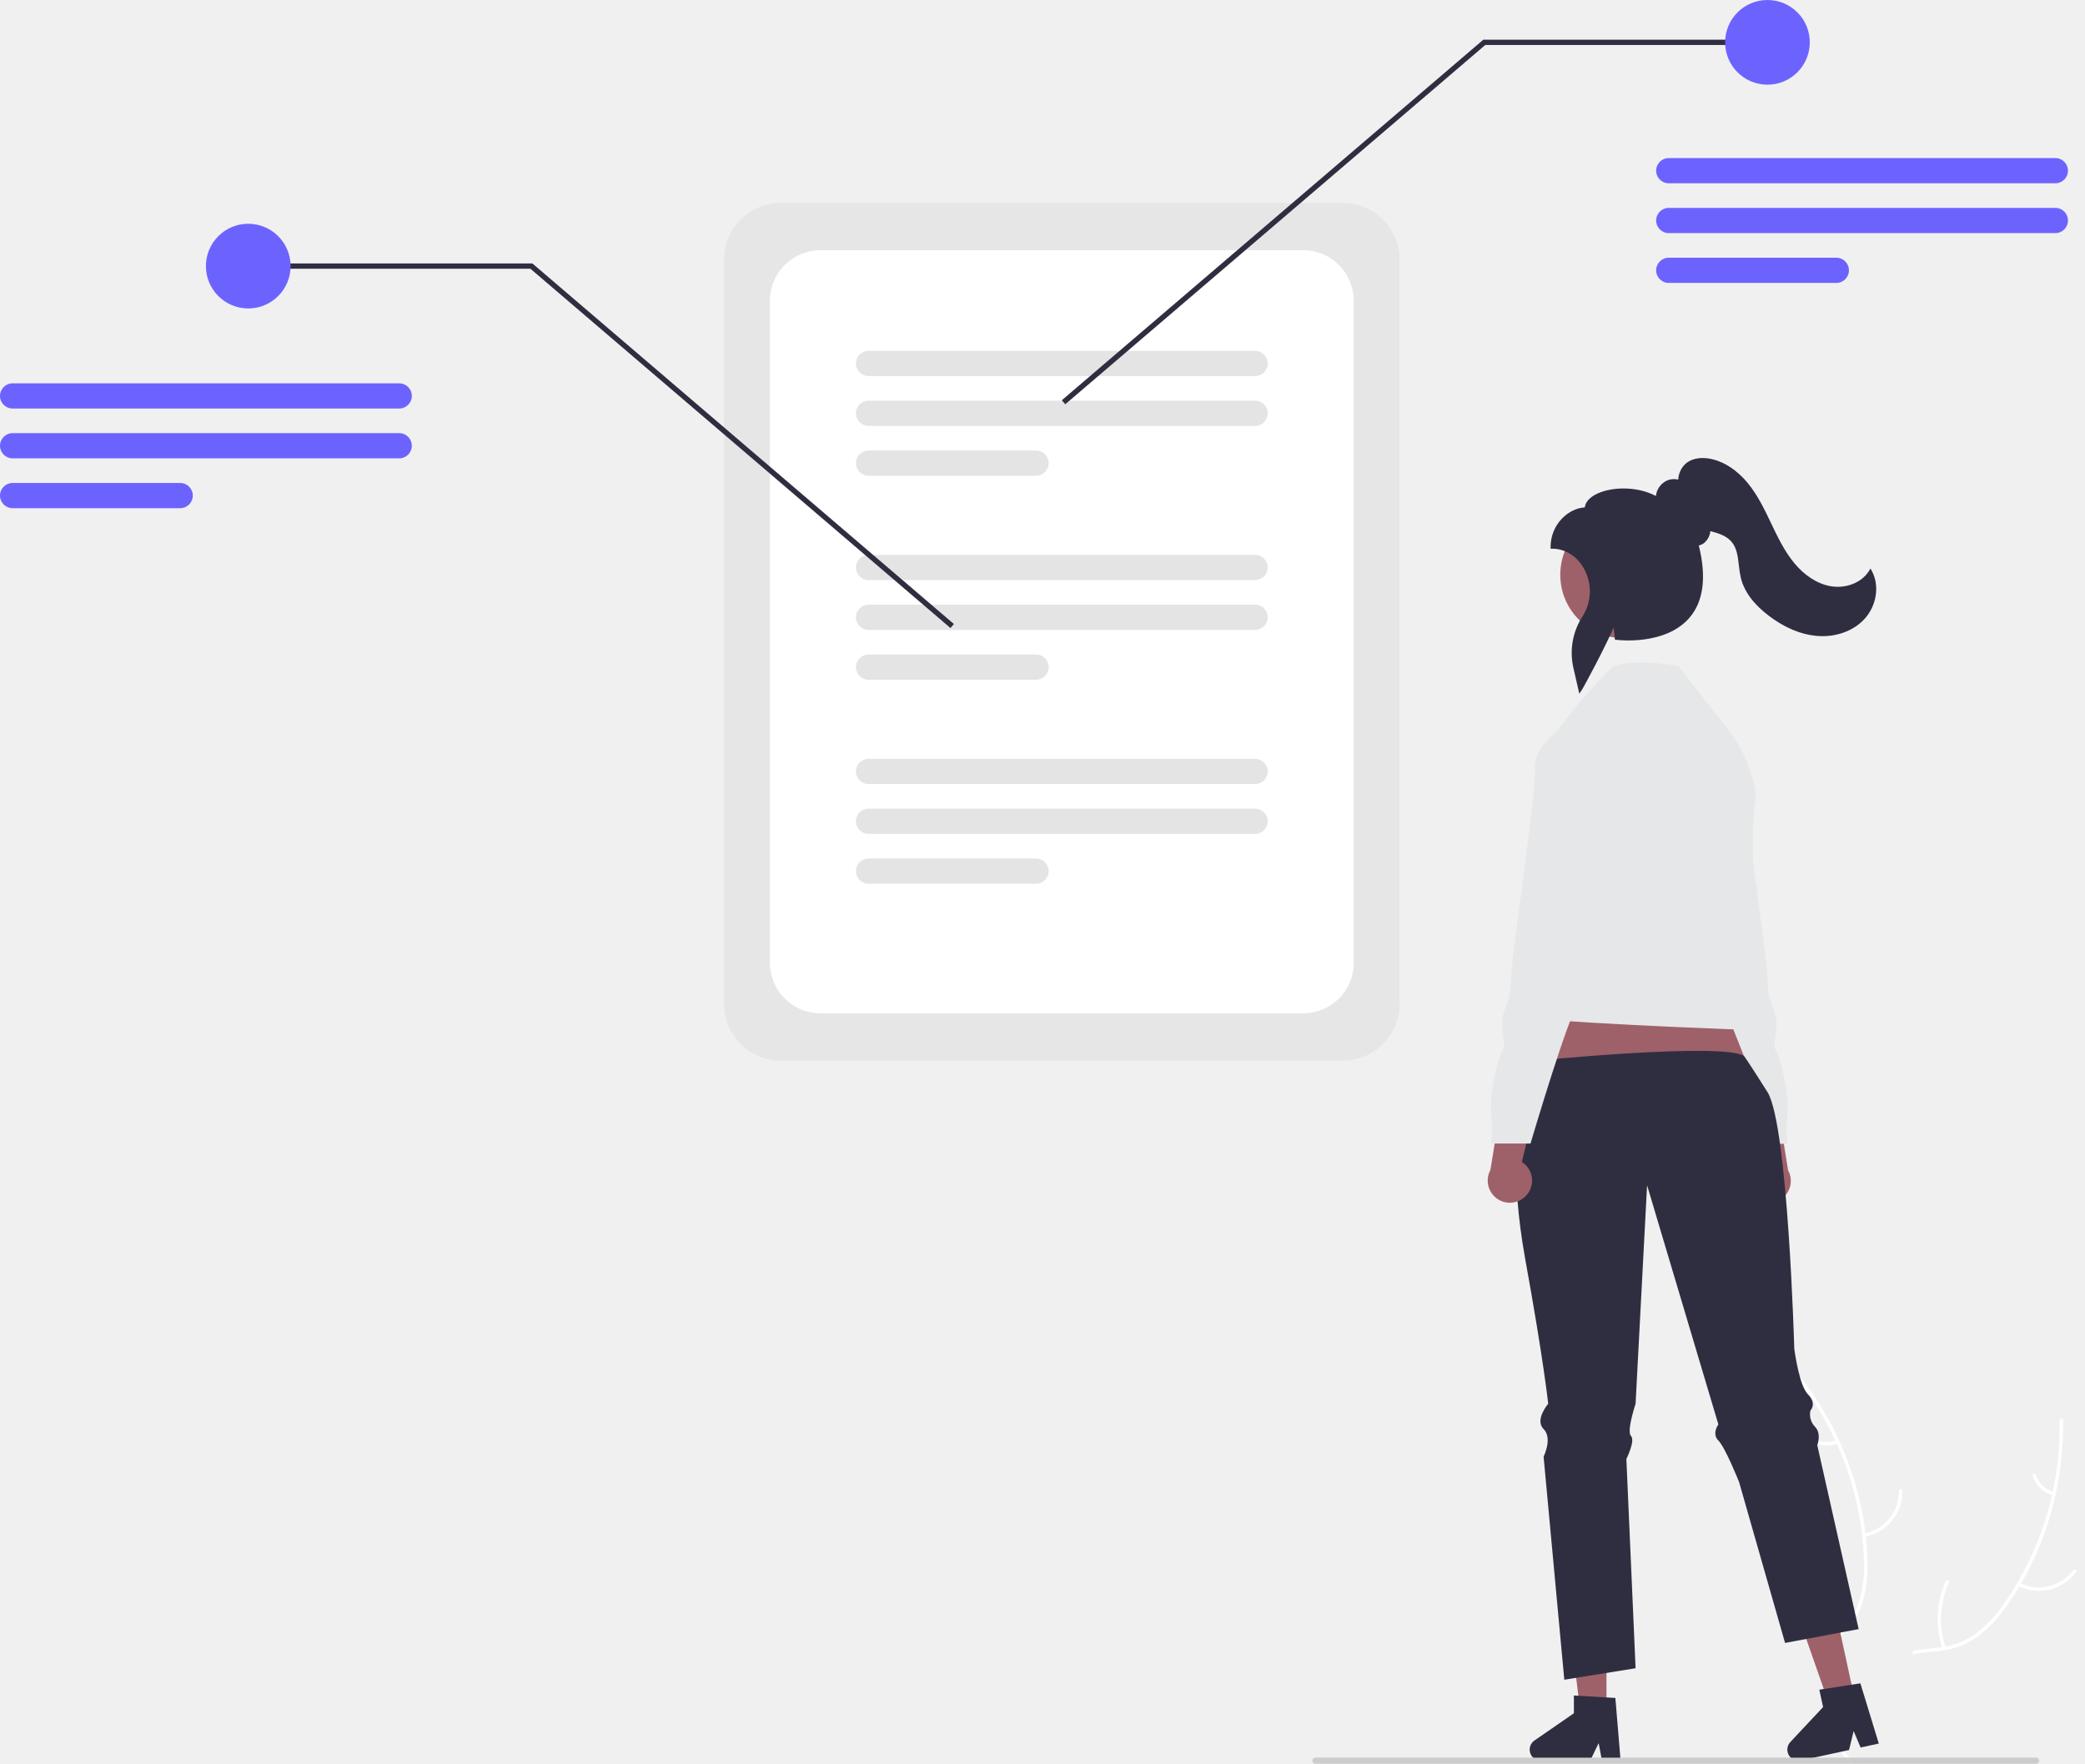
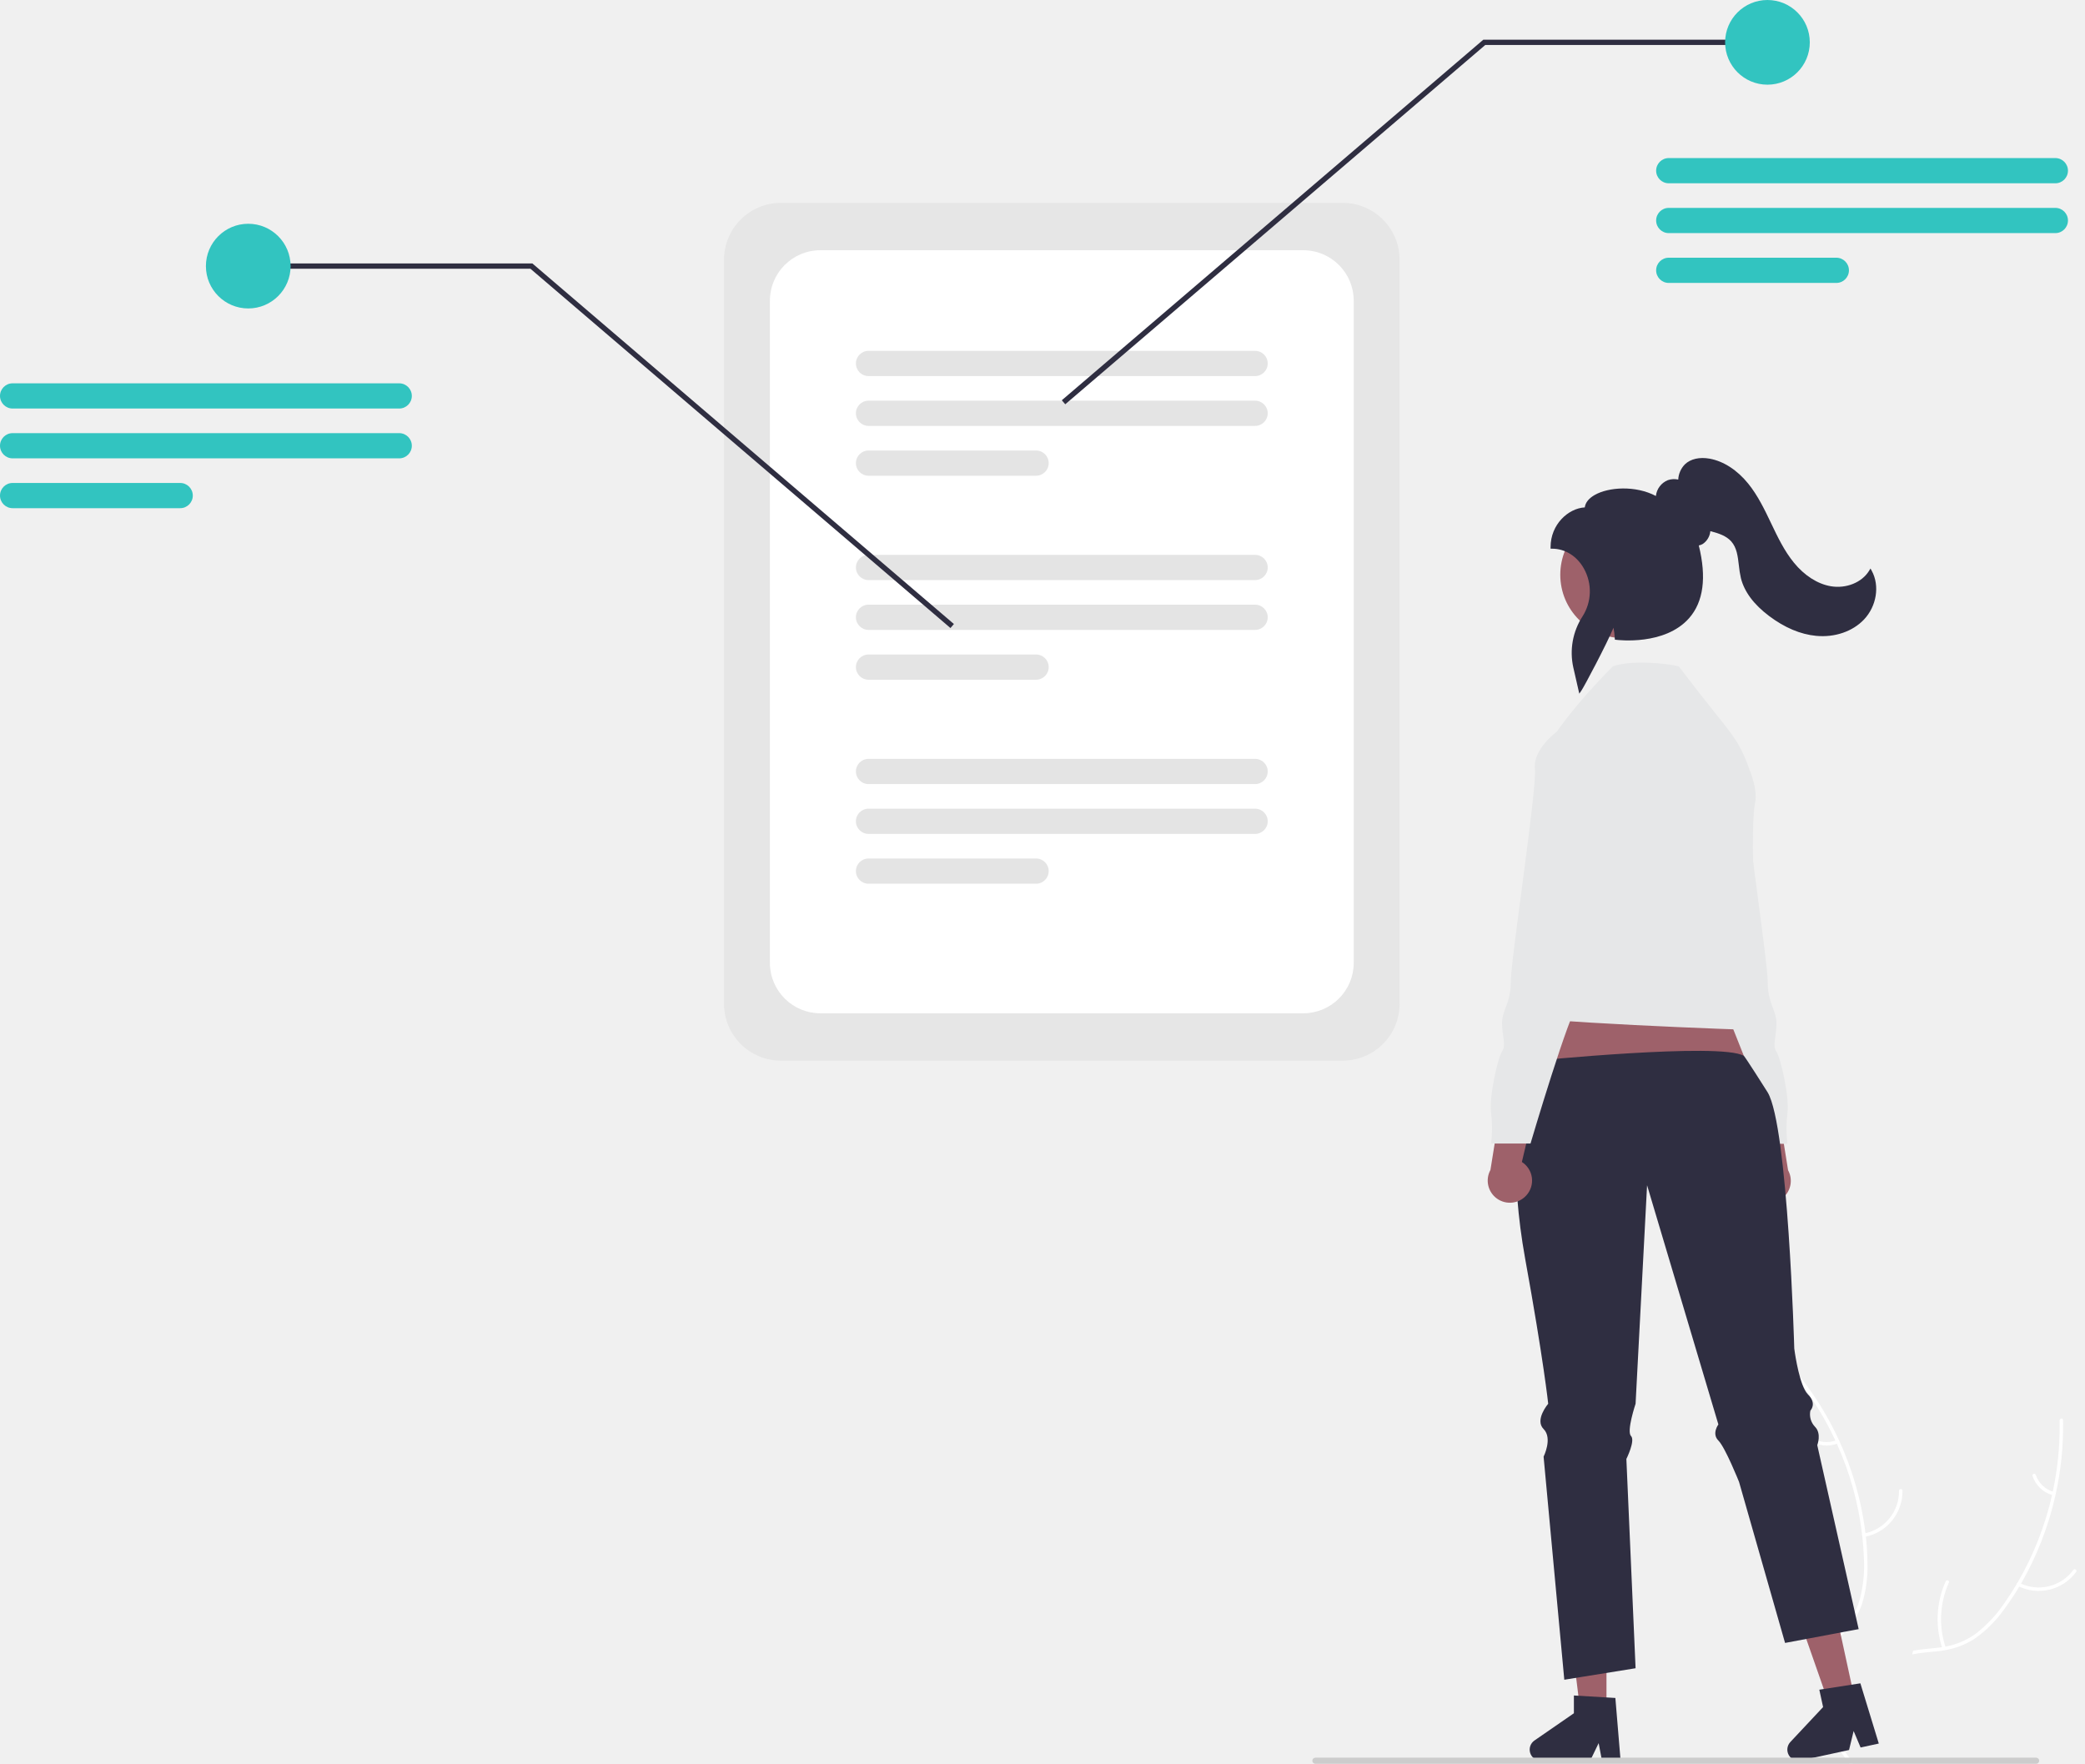
<svg xmlns="http://www.w3.org/2000/svg" width="810.804" height="685.857" viewBox="0 0 810.804 685.857" role="img" artist="Katerina Limpitsouni" source="https://undraw.co/">
  <path d="M716.777,519.509H498.244a22.115,22.115,0,0,1-22.09-22.09V208.056A22.115,22.115,0,0,1,498.244,185.965H716.777a22.115,22.115,0,0,1,22.09,22.09V497.418A22.115,22.115,0,0,1,716.777,519.509Z" transform="translate(-194.5981 -107.0717)" fill="#e6e6e6" />
  <path d="M701.416,501.098H513.605a19.636,19.636,0,0,1-19.614-19.614V223.99a19.636,19.636,0,0,1,19.614-19.614H701.416a19.636,19.636,0,0,1,19.614,19.614V481.484A19.636,19.636,0,0,1,701.416,501.098Z" transform="translate(-194.5981 -107.0717)" fill="#fff" />
  <path d="M682.68,253.311H532.341a4.903,4.903,0,1,1,0-9.806H682.68a4.903,4.903,0,1,1,0,9.806Z" transform="translate(-194.5981 -107.0717)" fill="#e4e4e4" />
  <path d="M682.68,272.685H532.341a4.903,4.903,0,0,1,0-9.807H682.68a4.903,4.903,0,0,1,0,9.807Z" transform="translate(-194.5981 -107.0717)" fill="#e4e4e4" />
  <path d="M597.509,292.06H532.341a4.903,4.903,0,0,1,0-9.807H597.509a4.903,4.903,0,0,1,0,9.807Z" transform="translate(-194.5981 -107.0717)" fill="#e4e4e4" />
  <path d="M682.68,332.637H532.341a4.903,4.903,0,1,1,0-9.806H682.68a4.903,4.903,0,1,1,0,9.806Z" transform="translate(-194.5981 -107.0717)" fill="#e4e4e4" />
  <path d="M682.68,352.012H532.341a4.903,4.903,0,0,1,0-9.807H682.68a4.903,4.903,0,0,1,0,9.807Z" transform="translate(-194.5981 -107.0717)" fill="#e4e4e4" />
  <path d="M597.509,371.386H532.341a4.903,4.903,0,0,1,0-9.807H597.509a4.903,4.903,0,0,1,0,9.807Z" transform="translate(-194.5981 -107.0717)" fill="#e4e4e4" />
  <path d="M682.68,411.963H532.341a4.903,4.903,0,1,1,0-9.806H682.68a4.903,4.903,0,1,1,0,9.806Z" transform="translate(-194.5981 -107.0717)" fill="#e4e4e4" />
  <path d="M682.68,431.338H532.341a4.903,4.903,0,1,1,0-9.807H682.68a4.903,4.903,0,1,1,0,9.807Z" transform="translate(-194.5981 -107.0717)" fill="#e4e4e4" />
  <path d="M597.509,450.712H532.341a4.903,4.903,0,0,1,0-9.807H597.509a4.903,4.903,0,0,1,0,9.807Z" transform="translate(-194.5981 -107.0717)" fill="#e4e4e4" />
  <polygon points="369.608 244.215 206.272 104.506 96.539 104.506 96.539 102.448 207.032 102.448 370.946 242.651 369.608 244.215" fill="#2f2e41" />
-   <circle cx="96.539" cy="103.477" r="16.465" fill="#6c63ff" />
-   <path d="M349.841,265.932H199.501a4.903,4.903,0,1,1,0-9.806H349.841a4.903,4.903,0,1,1,0,9.806Z" transform="translate(-194.5981 -107.0717)" fill="#6c63ff" />
-   <path d="M349.841,285.306H199.501a4.903,4.903,0,0,1,0-9.807H349.841a4.903,4.903,0,0,1,0,9.807Z" transform="translate(-194.5981 -107.0717)" fill="#6c63ff" />
-   <path d="M264.67,304.681h-65.169a4.903,4.903,0,0,1,0-9.807h65.169a4.903,4.903,0,0,1,0,9.807Z" transform="translate(-194.5981 -107.0717)" fill="#6c63ff" />
+   <circle cx="96.539" cy="103.477" r="16.465" fill="#32C4C0" />
+   <path d="M349.841,265.932H199.501a4.903,4.903,0,1,1,0-9.806H349.841a4.903,4.903,0,1,1,0,9.806Z" transform="translate(-194.5981 -107.0717)" fill="#32C4C0" />
+   <path d="M349.841,285.306H199.501a4.903,4.903,0,0,1,0-9.807H349.841a4.903,4.903,0,0,1,0,9.807Z" transform="translate(-194.5981 -107.0717)" fill="#32C4C0" />
+   <path d="M264.67,304.681h-65.169a4.903,4.903,0,0,1,0-9.807h65.169a4.903,4.903,0,0,1,0,9.807Z" transform="translate(-194.5981 -107.0717)" fill="#32C4C0" />
  <polygon points="412.912 155.639 576.826 15.436 687.319 15.436 687.319 17.494 577.586 17.494 414.25 157.203 412.912 155.639" fill="#2f2e41" />
-   <circle cx="687.319" cy="16.465" r="16.465" fill="#6c63ff" />
-   <path d="M993.873,178.343H843.533a4.903,4.903,0,1,1,0-9.806H993.873a4.903,4.903,0,1,1,0,9.806Z" transform="translate(-194.5981 -107.0717)" fill="#6c63ff" />
-   <path d="M993.873,197.717H843.533a4.903,4.903,0,0,1,0-9.807H993.873a4.903,4.903,0,1,1,0,9.807Z" transform="translate(-194.5981 -107.0717)" fill="#6c63ff" />
-   <path d="M908.702,217.092h-65.169a4.903,4.903,0,0,1,0-9.807H908.702a4.903,4.903,0,1,1,0,9.807Z" transform="translate(-194.5981 -107.0717)" fill="#6c63ff" />
+   <circle cx="687.319" cy="16.465" r="16.465" fill="#32C4C0" />
+   <path d="M993.873,178.343H843.533a4.903,4.903,0,1,1,0-9.806H993.873a4.903,4.903,0,1,1,0,9.806Z" transform="translate(-194.5981 -107.0717)" fill="#32C4C0" />
+   <path d="M993.873,197.717H843.533a4.903,4.903,0,0,1,0-9.807H993.873a4.903,4.903,0,1,1,0,9.807Z" transform="translate(-194.5981 -107.0717)" fill="#32C4C0" />
+   <path d="M908.702,217.092h-65.169a4.903,4.903,0,0,1,0-9.807H908.702a4.903,4.903,0,1,1,0,9.807Z" transform="translate(-194.5981 -107.0717)" fill="#32C4C0" />
  <path d="M876.006,572.049a8.566,8.566,0,0,1,1.708-13.024l-7.02-29.621,14.858,5.428,4.389,27.296a8.613,8.613,0,0,1-13.935,9.92Z" transform="translate(-194.5981 -107.0717)" fill="#9e616a" />
  <path d="M840.275,447.922l5.963,15.334s-2.556,15.334,1.704,18.741,2.556,3.407,2.556,5.963a13.104,13.104,0,0,0,5.111,9.371c3.407,2.556,18.741,54.52,18.741,54.52h15.334a48.042,48.042,0,0,1,0-11.926c.852-5.963-2.556-21.297-4.259-23.852s0-5.963,0-11.074-3.407-7.667-3.407-16.186-10.222-74.965-9.371-82.632-8.519-14.482-8.519-14.482H855.609Z" transform="translate(-194.5981 -107.0717)" fill="#e6e7e8" />
  <polygon points="609.598 373.374 595.425 436.624 686.247 430.974 661.551 368.856 609.598 373.374" fill="#9e616a" />
  <path d="M1002.167,718.168a96.901,96.901,0,0,1-12.51,27.53c-12.48,18.87-30.34,33.3-49.97,44.85-1.36.81-2.74,1.6-4.12,2.38h-13.77l-.48-1.1v-.01l-.56-1.27-.07-.15-.03.15-.55,2.38h-6.76c-.56-.79-1.11-1.58-1.65-2.38-.79-1.17-1.55-2.35-2.27-3.55a57.635,57.635,0,0,1-3.4-6.52c-.12-.25-.22-.5-.32-.75l.45-.49-1.87-8.18,3.76-.62-4.12-12.71c.15-.47.32-.94.5-1.41,2.31-5.85,6.65-10.22,11.8-13.89,5.3-3.79,11.47-6.83,17.14-9.99,2.66-1.49,5.28-3.06,7.83-4.72v-.01q4.89-3.165,9.49-6.77a1.426,1.426,0,0,0,.15-.11,1.069,1.069,0,0,0,.12-.1,140.902,140.902,0,0,0,34.31-38.93.01.01,0,0,0,.01-.01c.3-.48.58-.96.86-1.45v-.01a136.254,136.254,0,0,0,9.41-19.65v-.01c.2-.5.38-1,.57-1.5q.39.66.75,1.32a.01.01,0,0,1,.01.01C1006.577,677.848,1007.497,698.748,1002.167,718.168Z" transform="translate(-194.5981 -107.0717)" fill="#f0f0f0" />
  <path d="M996.877,660.498a121.365,121.365,0,0,1-2.87,27.54,118.541,118.541,0,0,1-3.36,12.24,121.346,121.346,0,0,1-10.13,22.6c-.23.39-.45.77-.69,1.15v.01a102.347,102.347,0,0,1-5.75,8.66,47.722,47.722,0,0,1-11.4,11.46,30.089,30.089,0,0,1-11.98,4.63c-.8.15-1.62.26-2.45.36-3.31.39-6.73.54-10.01,1.24a21.849,21.849,0,0,0-4.82,1.55c-5.28,2.45-8.25,7.58-9.55,13.06-.23.96-.41,1.93-.55,2.9-1.09,7.45.11,15.19-.51,22.65-.07.79-.16,1.59-.27,2.38h-.74l-.48-1.1v-.01c.05-.42.09-.84.13-1.27a96.295,96.295,0,0,0,.09-11.01c-.04-1.65-.07-3.31-.05-4.97.02-1.33.07-2.66.17-3.98v-.01c.07-.82.15-1.63.26-2.44a31.586,31.586,0,0,1,1.82-7.25,18.152,18.152,0,0,1,10.32-10.68,26.993,26.993,0,0,1,4.47-1.25c3.35-.64,6.81-.8,10.18-1.22.36-.04.72-.09,1.07-.15.45-.07.89-.15,1.33-.23a28.666,28.666,0,0,0,12.16-5.27,51.904,51.904,0,0,0,10.98-11.92c1.64-2.35,3.2-4.75,4.65-7.22a.01.01,0,0,1,.01-.01c.07-.12.14-.23.21-.35l.01-.02a119.572,119.572,0,0,0,13.46-34.17c.09-.44.19-.88.29-1.32a120.887,120.887,0,0,0,2.67-26.4v-.01c0-.42-.01-.83-.02-1.25-.02-.86,1.31-1.05,1.33-.19.01.42.02.84.01,1.26A.01.01,0,0,1,996.877,660.498Z" transform="translate(-194.5981 -107.0717)" fill="#fff" />
  <path d="M979.256,723.757a18.018,18.018,0,0,0,22.694-5.416c.509-.699-.554-1.523-1.064-.822a16.684,16.684,0,0,1-21.121,4.995c-.769-.395-1.275.85-.51,1.244Z" transform="translate(-194.5981 -107.0717)" fill="#fff" />
  <path d="M951.236,747.757a34.728,34.728,0,0,1,1.23-25.279c.355-.79-.889-1.299-1.244-.51a36.123,36.123,0,0,0-1.226,26.308c.279.821,1.517.297,1.24-.519Z" transform="translate(-194.5981 -107.0717)" fill="#fff" />
  <path d="M993.264,687.201a10.199,10.199,0,0,1-7.022-6.659c-.268-.824-1.506-.3-1.24.519a11.429,11.429,0,0,0,7.752,7.384.695.695,0,0,0,.877-.367.675.675,0,0,0-.367-.877Z" transform="translate(-194.5981 -107.0717)" fill="#fff" />
  <path d="M941.197,727.708v.01a131.248,131.248,0,0,1-2.67,21.24v.01c-.08.48-.19.95-.29,1.42a184.497,184.497,0,0,1-10.11,31.61q-1.785,4.32-3.74,8.55c-.36.8-.73,1.59-1.11,2.38h-1.48l-.48-1.1v-.01l-.56-1.27-.07-.15-.03.15-.55,2.38H905.807l-2.78-2.38-4.05-3.47,5.66-6.18.93-1.02.14-.15.45-.49-1.87-8.18,3.76-.62-4.12-12.71-1.95-6.01-.49-1.51-2.85-8.79-8.6,1.61-1.4-4.9a135.988,135.988,0,0,0,6.42-18.41c.01-.05.03-.09.04-.14a141.583,141.583,0,0,0,4.02-51.96v-.01c-.06-.56-.13-1.13-.21-1.68v-.02a133.631,133.631,0,0,0-4.32-21.34c-.14-.53-.3-1.05-.45-1.57.46.2.91.39,1.37.59l.01.01h.02c.73.32,1.46.66,2.17,1.02,17.06,8.29,29.61,23.85,36.74,41.79.02.05.04.09.06.14a96.393,96.393,0,0,1,6.57,29.43A114.871,114.871,0,0,1,941.197,727.708Z" transform="translate(-194.5981 -107.0717)" fill="#f0f0f0" />
  <path d="M915.247,792.928h-1.58c-.5-.81-1.04-1.6-1.58-2.38q-1.29-1.815-2.66-3.55c-.79-1-1.58-1.99-2.37-2.98-.82-1.03-1.63-2.06-2.42-3.12l.93-1.02c.15.2.3.4.46.6,2.56,3.37,5.33,6.61,7.7,10.07C914.257,791.328,914.767,792.118,915.247,792.928Z" transform="translate(-194.5981 -107.0717)" fill="#fff" />
  <path d="M893.805,643.557c.26.33.53.67.78,1.01q2.925,3.795,5.53,7.83a117.993,117.993,0,0,1,8.22,14.85c.19.4.38.81.56,1.22a119.264,119.264,0,0,1,9.84,35.44c.02.12.03.23.04.35q.495,4.29.64,8.61a51.782,51.782,0,0,1-1.59,16.12c-.2.69-.42,1.37-.66,2.03a27.344,27.344,0,0,1-2.25,4.65,27.923,27.923,0,0,1-2.14,3.09c-.47.6-.96,1.19-1.48,1.76-.3.33-.61.66-.92.99-.26.25-.51.51-.77.76-2.7,2.62-5.68,5.05-8.12,7.94l.49,1.51c2.35-2.98,5.38-5.45,8.11-8.05a37.897,37.897,0,0,0,4.66-5.28c.18-.26.37-.52.54-.79a26.749,26.749,0,0,0,2.39-4.29c.34-.75.65-1.52.93-2.32a47.892,47.892,0,0,0,2.2-16,103.415,103.415,0,0,0-.62-10.39c-.04-.45-.09-.89-.15-1.34a121.638,121.638,0,0,0-5.52-24.14,122.659,122.659,0,0,0-13.76-28.18q-2.475-3.765-5.25-7.35c-.24-.33-.49-.65-.75-.98C894.225,641.927,893.275,642.877,893.805,643.557Z" transform="translate(-194.5981 -107.0717)" fill="#fff" />
  <path d="M919.559,704.724a18.018,18.018,0,0,0,14.859-17.988.673.673,0,0,0-1.344-.016,16.684,16.684,0,0,1-13.857,16.704c-.852.147-.506,1.447.341,1.3Z" transform="translate(-194.5981 -107.0717)" fill="#fff" />
  <path d="M911.636,740.756a34.728,34.728,0,0,1-14.238-20.924c-.192-.844-1.492-.502-1.3.341a36.123,36.123,0,0,0,14.86,21.743c.716.487,1.39-.676.678-1.161Z" transform="translate(-194.5981 -107.0717)" fill="#fff" />
  <path d="M908.734,667.102a10.199,10.199,0,0,1-9.616-1.089c-.71-.496-1.383.668-.678,1.161a11.429,11.429,0,0,0,10.636,1.228.695.695,0,0,0,.479-.821.675.675,0,0,0-.821-.479Z" transform="translate(-194.5981 -107.0717)" fill="#fff" />
  <polygon points="624.722 665.295 614.519 665.295 609.666 625.943 624.723 625.944 624.722 665.295" fill="#9e616a" />
  <path d="M824.808,791.738h-7.239l-1.292-6.835-3.309,6.835H793.767a4.316,4.316,0,0,1-2.453-7.868L806.647,773.281v-6.91l16.128.963Z" transform="translate(-194.5981 -107.0717)" fill="#2f2e41" />
  <polygon points="721.147 660.219 711.176 662.382 698.09 624.954 712.806 621.762 721.147 660.219" fill="#9e616a" />
  <path d="M925.215,785.059l-7.075,1.535-2.712-6.405-1.785,7.381-18.764,4.071a4.316,4.316,0,0,1-4.065-7.169l12.739-13.599-1.465-6.753,15.965-2.478Z" transform="translate(-194.5981 -107.0717)" fill="#2f2e41" />
  <path d="M987.597,791.738a1.186,1.186,0,0,1-1.19,1.19h-280.29a1.19,1.19,0,0,1,0-2.38h280.29A1.187,1.187,0,0,1,987.597,791.738Z" transform="translate(-194.5981 -107.0717)" fill="#ccc" />
  <path d="M787.704,596.585c7.16,39.35,8.95,56.34,8.95,56.34s-5.37,6.26-1.79,9.84,0,10.73,0,10.73l8.05,86.75,6.48-1.05,15.61-2.51,5.63-.91-3.58-81.38s3.58-7.16,1.79-8.95c-1.79-1.79,1.79-12.52,1.79-12.52l4.47-84.96,27.73,93.01s-2.69,3.58,0,6.26c2.68,2.68,8.04,16.1,8.04,16.1l16.49,57.7,1.4,4.9,8.6-1.61,9.36-1.76,1.72-.32,3.06-.58,1.97-.37.67-.12,3.24-.61-.98-4.35-.51-2.29-13.95-61.96-.32-1.43-.34-1.51s1.79-4.47-.89-7.16a6.988,6.988,0,0,1-1.79-6.26,2.441,2.441,0,0,0,.24-.3,3.713,3.713,0,0,0,.64-1.46c.24-1.12.03-2.69-1.78-4.5a7.636,7.636,0,0,1-1.27-1.82c-2.72-5.15-4.09-16.06-4.09-16.06s-2.42-86.41-10.34-99.61c-.42-.69-8.828-13.937-9.268-14.207-8.94-5.36-82.714,2.043-82.714,2.043s-4.219,11.333-4.409,12.513C784.584,538.835,781.634,563.205,787.704,596.585Z" transform="translate(-194.5981 -107.0717)" fill="#2f2e41" />
  <path d="M788.124,571.939a8.566,8.566,0,0,0-1.708-13.024l7.02-29.621-14.858,5.428-4.389,27.296a8.613,8.613,0,0,0,13.935,9.92Z" transform="translate(-194.5981 -107.0717)" fill="#9e616a" />
  <path d="M800.002,391.588s7.358-10.964,21.84-25.446c7.667-2.556,20.951-1.066,25.556,0,21.297,28.112,22.637,26.244,28.181,41.951,1.438,4.073,2.156,7.986,1.517,11.181-2.556,12.778,1.541,77.34,2.393,80.748s6.815,7.667.852,7.667-96.262-3.407-94.558-5.963S800.002,391.588,800.002,391.588Z" transform="translate(-194.5981 -107.0717)" fill="#e6e7e8" />
  <path d="M808.521,391.588h-8.519s-9.371,6.815-8.519,14.482-9.371,74.113-9.371,82.632-3.408,11.074-3.408,16.186,1.704,8.519,0,11.074-5.111,17.889-4.259,23.852a48.043,48.043,0,0,1,0,11.926h15.334s15.334-51.964,18.741-54.52a13.104,13.104,0,0,0,5.111-9.371c0-2.556-1.704-2.556,2.556-5.963s1.704-18.741,1.704-18.741l5.963-15.334Z" transform="translate(-194.5981 -107.0717)" fill="#e6e7e8" />
  <circle cx="631.42" cy="223.5" r="24.667" fill="#9e616a" />
  <path d="M808.741,376.799l-2.315-10.142a26.068,26.068,0,0,1,3.597-19.931,18.119,18.119,0,0,0,.557-18.487c-2.685-4.886-7.315-7.803-12.388-7.803h-.616V319.82c0-8.845,6.893-15.088,13.302-15.446.232-1.841,1.536-3.491,3.808-4.801,5.426-3.128,15.918-3.807,23.845.363a7.516,7.516,0,0,1,4.639-6.149,7.413,7.413,0,0,1,4.051-.233,9.175,9.175,0,0,1,2.577-5.912c2.188-2.121,5.699-2.927,9.634-2.216,5.403.98,10.728,4.422,14.995,9.693,3.783,4.672,6.409,10.179,8.949,15.504,2.497,5.237,5.08,10.653,8.823,15.238,4.101,5.023,9.183,8.278,14.309,9.164,5.978,1.035,12.114-1.427,14.921-5.984l.558-.905.508.934c3.154,5.796,1.864,13.761-3.069,18.937-4.423,4.643-11.365,7.008-18.564,6.321-6.094-.579-12.241-3.169-18.27-7.697-5.989-4.497-9.692-9.468-11.007-14.775a40.035,40.035,0,0,1-.791-4.981c-.408-3.509-.792-6.824-2.952-9.264-1.94-2.194-4.943-3.144-7.605-3.862l-.523-.14a6.827,6.827,0,0,1-2.91,4.958,4.925,4.925,0,0,1-1.59.612c3.087,12.424,1.818,21.936-3.776,28.278-9.442,10.706-27.584,8.504-28.352,8.406l-.511-.066-.026-.514a28.633,28.633,0,0,0-.505-4.109c-2.598,6.261-11.34,22.817-12.509,24.487Z" transform="translate(-194.5981 -107.0717)" fill="#2f2e41" />
</svg>
